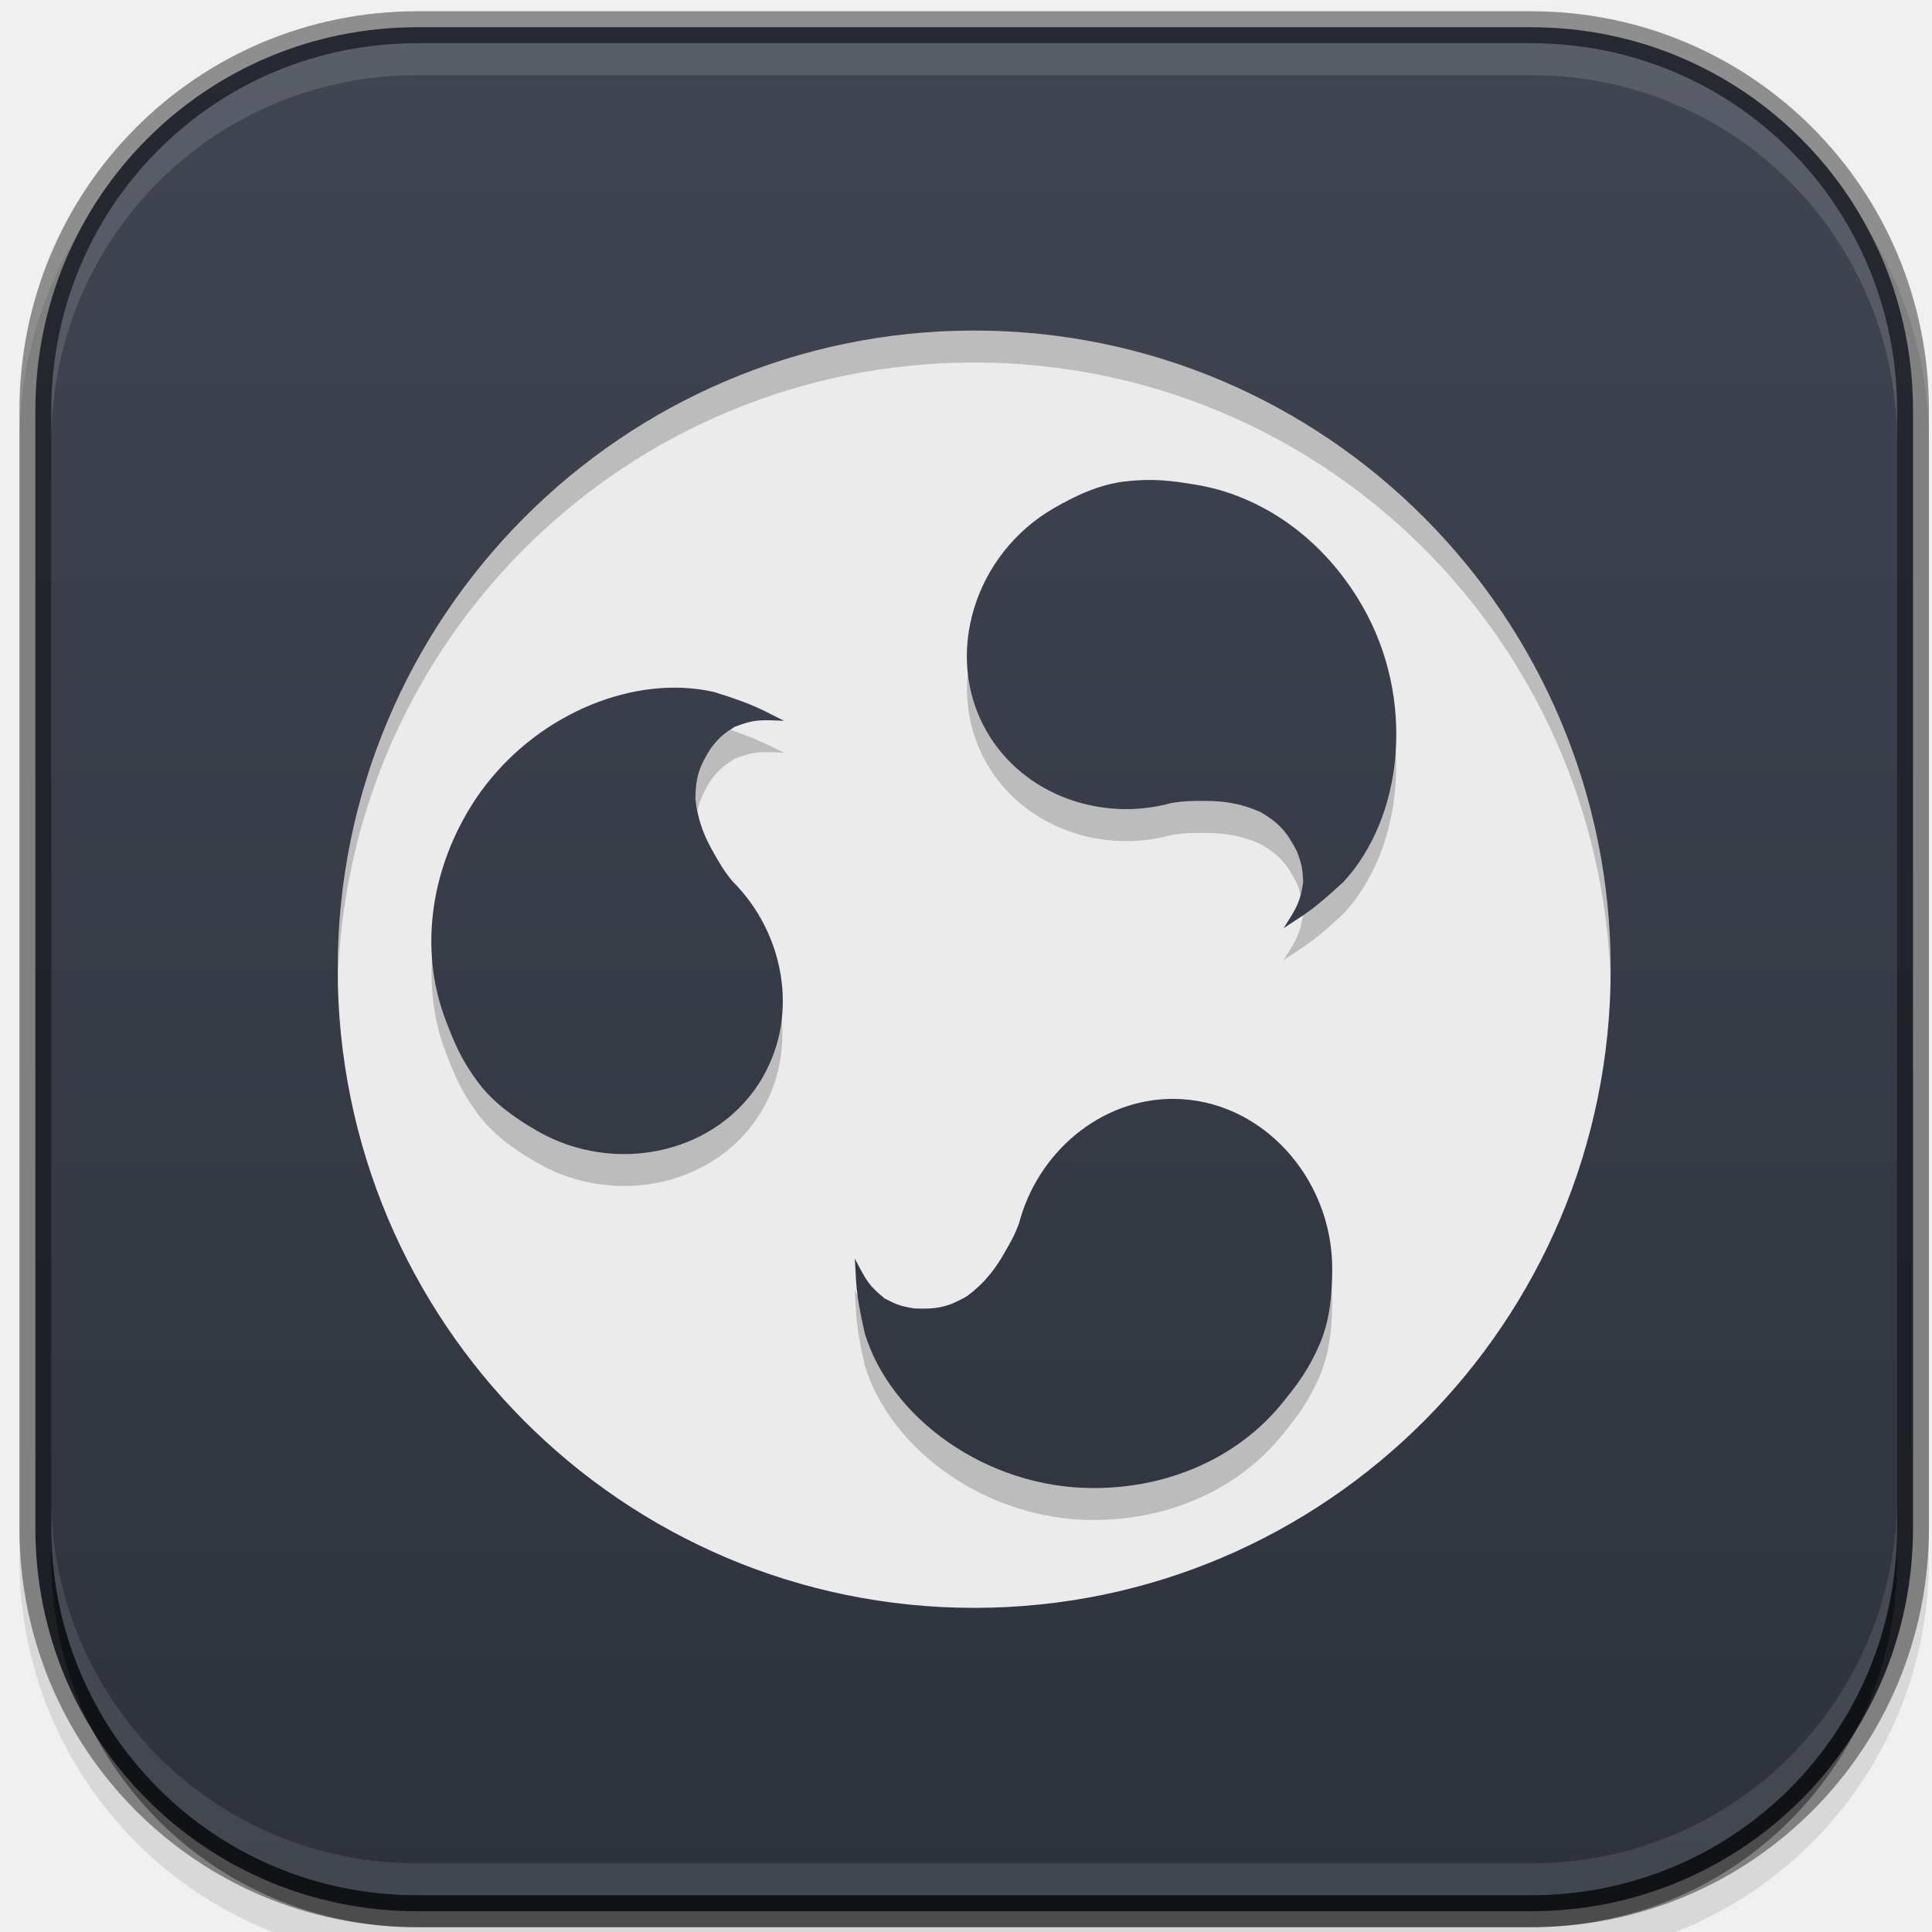
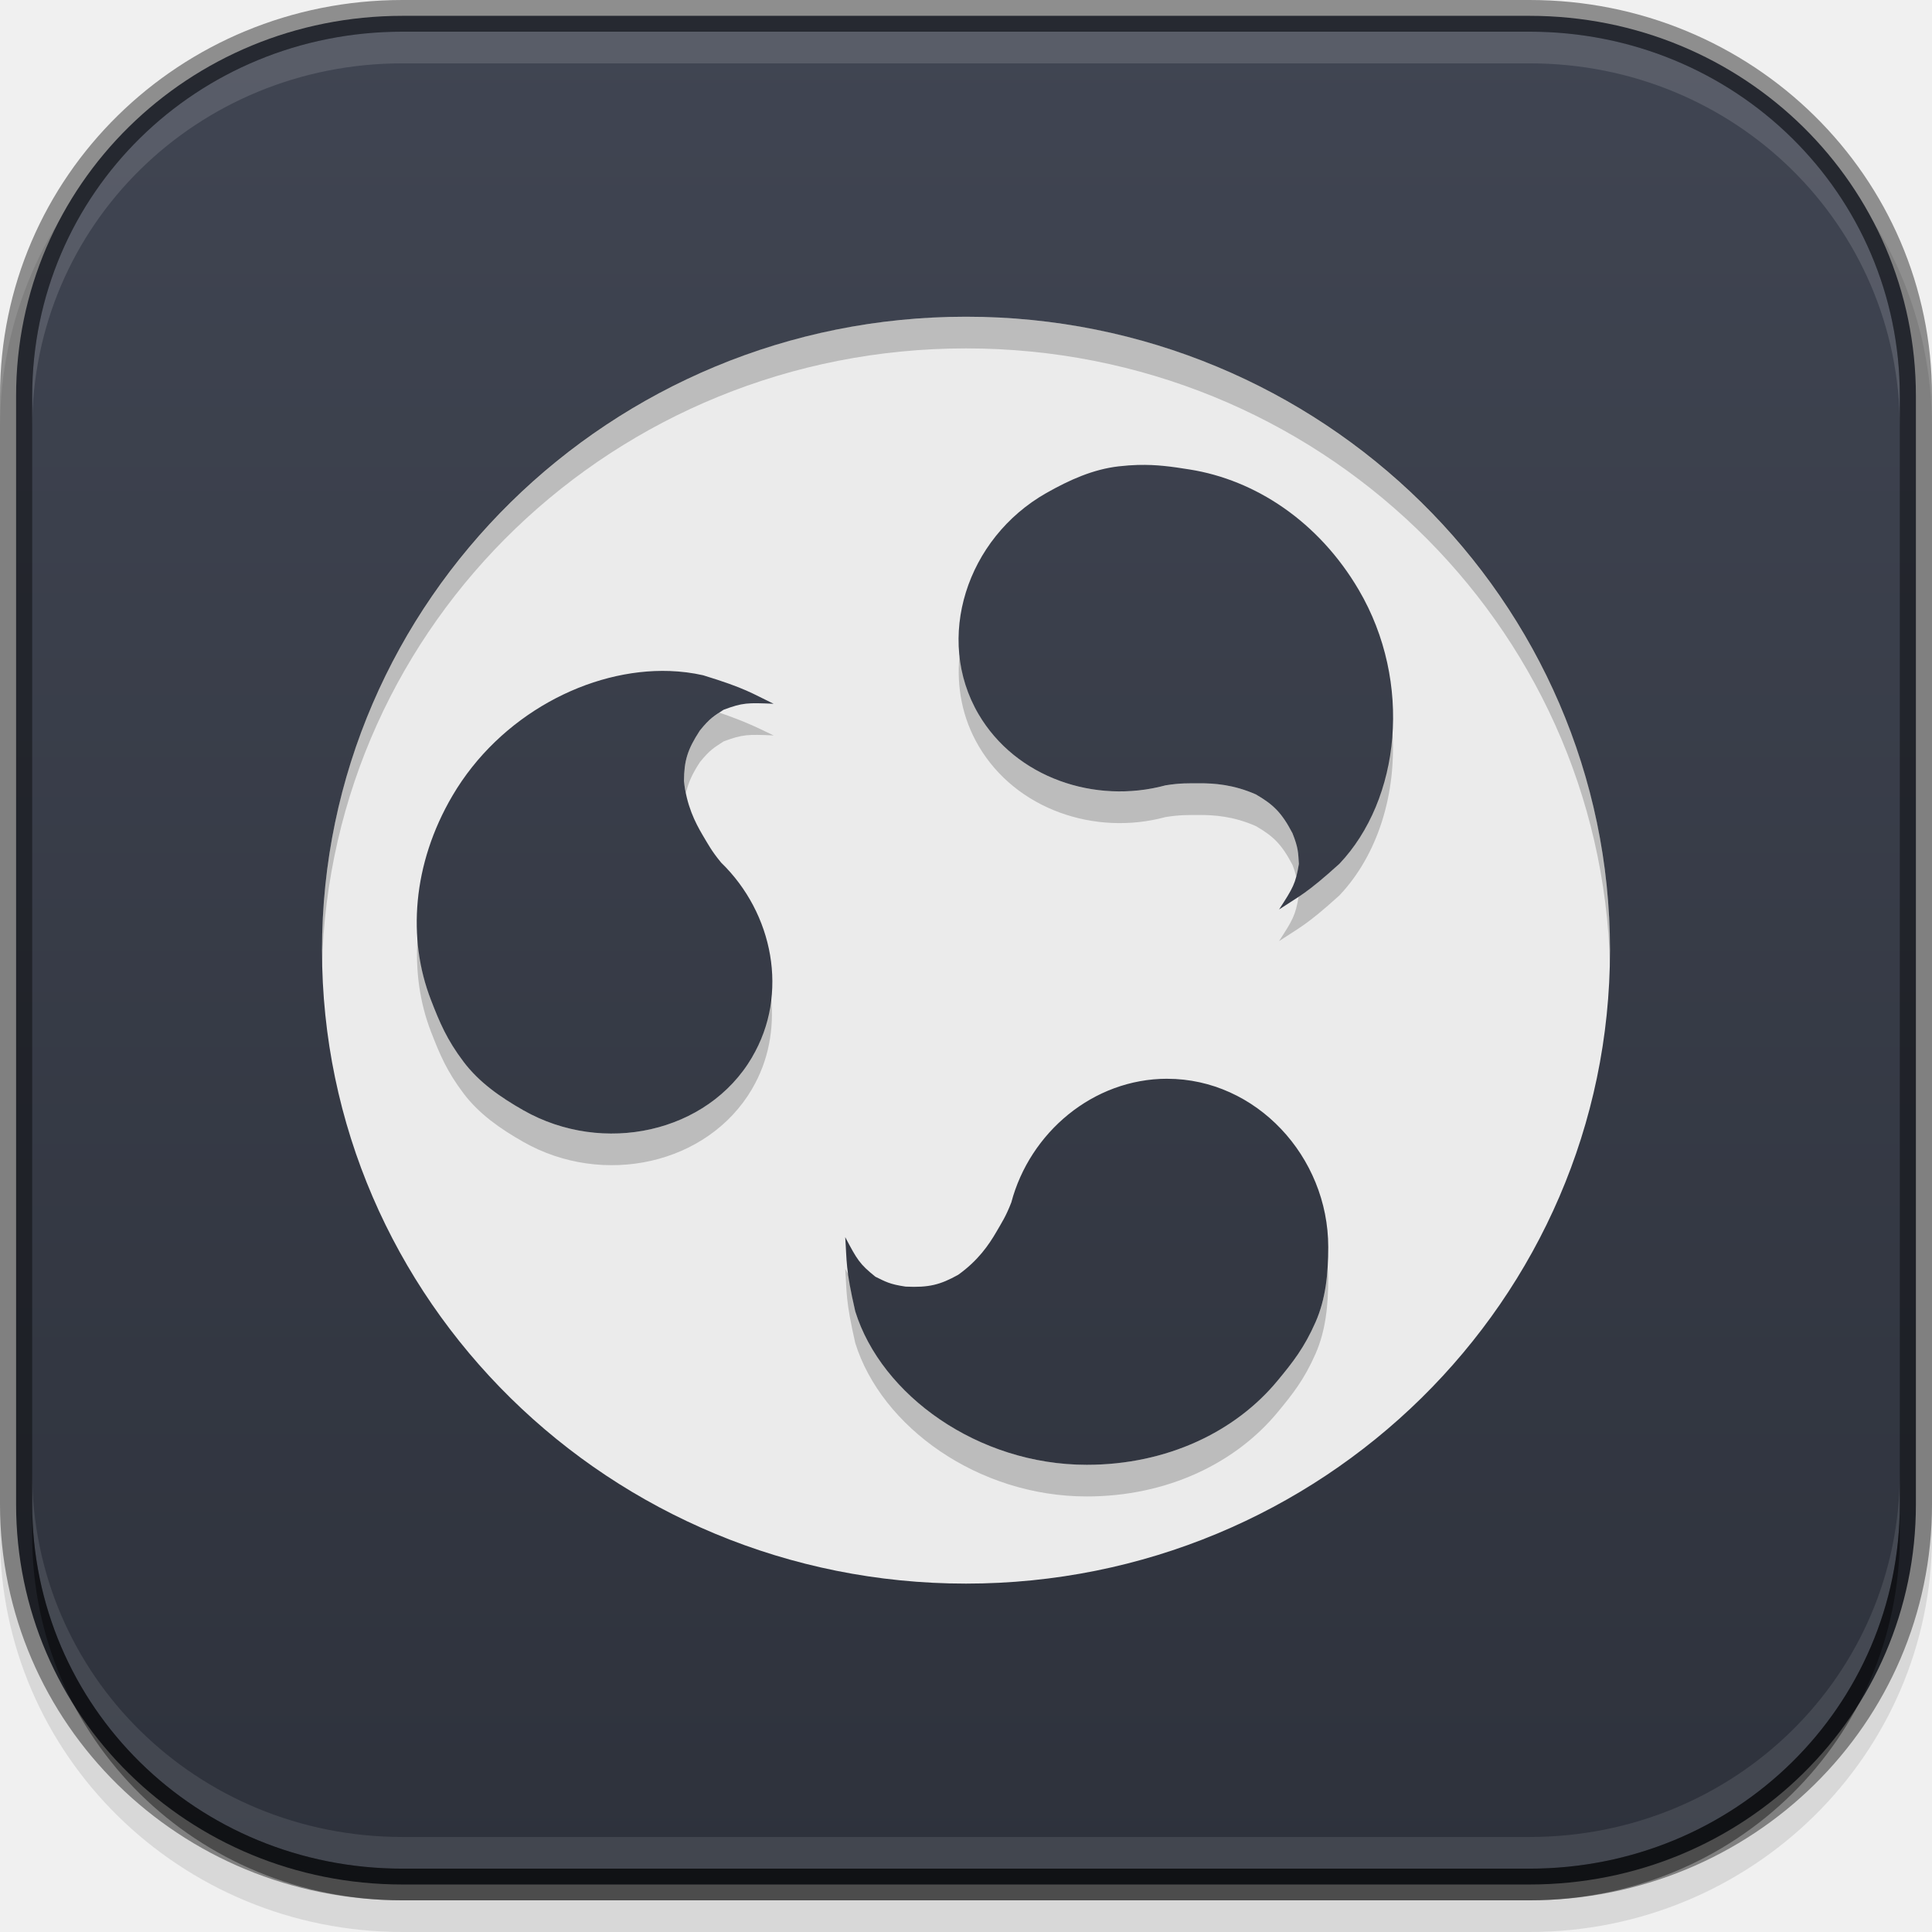
<svg xmlns="http://www.w3.org/2000/svg" id="svg4095" height="64" viewBox="0 0 64 64" width="64" version="1.1">
  <defs id="defs4097">
    <linearGradient id="linearGradient11220" y2="172" gradientUnits="userSpaceOnUse" x2="349" gradientTransform="rotate(-90,106,246)" y1="172" x1="291">
      <stop id="stop5064" stop-color="#2e323c" offset="0" />
      <stop id="stop5066" stop-color="#404552" offset="1" />
    </linearGradient>
  </defs>
-   <g id="g17" transform="matrix(1.054237,0,0,1.057794,-1.464407,-1.742706)">
+   <g id="g17" transform="matrix(1.066667,0,0,1.04918,-2.133333,-2.098359)">
    <rect id="rect4126" style="color:#bebebe;opacity:0.1" ry="12.5" height="60" width="60" y="3" x="2" />
    <path id="path4212" style="color:#bebebe;fill:url(#linearGradient11220)" d="m 14.5,2.5 c -6.655,0 -12,5.345 -12,12 v 35 c 0,6.655 5.345,12 12,12 h 35 c 6.655,0 12,-5.345 12,-12 v -35 c 0,-6.655 -5.345,-12 -12,-12 z" />
    <path id="circle4328" style="fill:#ebebeb;enable-background:new" d="M 32,12 A 20,20 0 0 0 12,32 20,20 0 0 0 32,52 20,20 0 0 0 52,32 20,20 0 0 0 32,12 Z m 5.352,4.68 c 0.566,-0.015 1.033,0.052 1.592,0.143 2.038,0.328 4.005,1.639 5.254,3.803 1.685,2.919 1.289,6.618 -0.6,8.646 -1.024,0.943 -1.239,1.015 -1.875,1.443 0.434,-0.681 0.513,-0.812 0.615,-1.438 -0.023,-0.352 -0.014,-0.497 -0.199,-0.969 -0.334,-0.647 -0.588,-0.901 -1.135,-1.225 -0.704,-0.315 -1.304,-0.353 -1.76,-0.352 -0.353,0.003 -0.573,-0.011 -1.047,0.065 -2.193,0.604 -4.65,-0.242 -5.805,-2.242 -1.381,-2.391 -0.373,-5.559 2.1,-6.986 0.729,-0.42 1.456,-0.751 2.252,-0.844 0.218,-0.025 0.419,-0.04 0.607,-0.045 z m -14.555,6.506 c 0.355,0.013 0.703,0.057 1.041,0.135 1.329,0.415 1.498,0.564 2.188,0.9 -0.807,-0.036 -0.96,-0.037 -1.553,0.188 -0.294,0.196 -0.423,0.26 -0.738,0.656 -0.394,0.613 -0.487,0.959 -0.494,1.594 0.079,0.767 0.347,1.307 0.576,1.701 0.179,0.304 0.276,0.502 0.578,0.875 1.619,1.597 2.116,4.146 0.961,6.146 v 0.002 c -1.381,2.391 -4.627,3.102 -7.1,1.674 -0.728,-0.421 -1.379,-0.887 -1.857,-1.529 -0.525,-0.706 -0.745,-1.246 -1.014,-1.951 -0.735,-1.929 -0.583,-4.289 0.666,-6.453 1.475,-2.554 4.262,-4.026 6.746,-3.938 z m 15.453,12.875 c 2.761,0 5,2.457 5,5.312 -3.2e-4,0.841 -0.077,1.637 -0.395,2.373 -0.349,0.807 -0.707,1.268 -1.184,1.853 -1.303,1.601 -3.423,2.65 -5.922,2.65 -3.371,0 -6.376,-2.194 -7.188,-4.844 -0.306,-1.358 -0.259,-1.579 -0.312,-2.344 0.372,0.716 0.447,0.849 0.938,1.25 0.316,0.156 0.437,0.237 0.938,0.312 0.727,0.035 1.075,-0.059 1.629,-0.371 0.625,-0.452 0.957,-0.953 1.184,-1.348 0.174,-0.307 0.297,-0.489 0.469,-0.938 0.574,-2.201 2.534,-3.906 4.844,-3.906 v -0.002 z" />
    <g id="g15">
      <path id="path4028" style="color:#000000;opacity:0.2" d="m 32,12 c -11.069,0 -20,8.931 -20,20 0,0.168 -0.004,0.333 0,0.5 C 12.265,21.663 21.098,13 32,13 42.902,13 51.735,21.663 52,32.5 52.004,32.333 52,32.168 52,32 52,20.931 43.069,12 32,12 Z m -0.201,10.707 c -0.097,0.971 0.083,1.962 0.594,2.848 1.155,2.001 3.612,2.846 5.805,2.242 0.474,-0.075 0.694,-0.062 1.047,-0.065 0.455,-10e-4 1.056,0.036 1.76,0.352 0.547,0.323 0.801,0.577 1.135,1.225 0.066,0.169 0.088,0.269 0.115,0.379 0.031,-0.116 0.057,-0.245 0.084,-0.41 -0.023,-0.352 -0.014,-0.497 -0.199,-0.969 -0.334,-0.647 -0.588,-0.901 -1.135,-1.225 -0.704,-0.315 -1.304,-0.353 -1.76,-0.352 -0.353,0.003 -0.573,-0.011 -1.047,0.065 -2.193,0.604 -4.65,-0.242 -5.805,-2.242 -0.336,-0.582 -0.527,-1.21 -0.594,-1.848 z m -7.459,1.795 c -0.2,0.133 -0.348,0.24 -0.605,0.562 -0.394,0.613 -0.487,0.959 -0.494,1.594 0.014,0.135 0.04,0.256 0.065,0.377 0.064,-0.308 0.185,-0.59 0.43,-0.971 0.316,-0.396 0.445,-0.46 0.738,-0.656 0.593,-0.224 0.746,-0.223 1.553,-0.188 -0.559,-0.273 -0.913,-0.45 -1.686,-0.719 z m 20.9,0.562 c -0.087,1.625 -0.654,3.146 -1.643,4.207 -0.63,0.581 -0.962,0.831 -1.266,1.037 -0.1,0.594 -0.184,0.739 -0.609,1.406 0.636,-0.428 0.851,-0.5 1.875,-1.443 1.19,-1.277 1.784,-3.217 1.643,-5.207 z m -30.271,6.535 c -0.074,1.044 0.067,2.06 0.416,2.977 0.269,0.705 0.489,1.246 1.014,1.951 0.478,0.643 1.129,1.108 1.857,1.529 2.473,1.428 5.719,0.718 7.1,-1.674 v -0.002 c 0.519,-0.898 0.689,-1.905 0.59,-2.889 -0.066,0.652 -0.247,1.295 -0.59,1.889 v 0.002 c -1.381,2.391 -4.627,3.102 -7.1,1.674 -0.728,-0.421 -1.379,-0.887 -1.857,-1.529 -0.525,-0.706 -0.745,-1.246 -1.014,-1.951 -0.236,-0.62 -0.37,-1.288 -0.416,-1.977 z m 28.264,10.4 c -0.037,0.612 -0.14,1.196 -0.377,1.746 -0.349,0.807 -0.707,1.268 -1.184,1.853 -1.303,1.601 -3.423,2.65 -5.922,2.65 -3.371,0 -6.376,-2.194 -7.188,-4.844 -0.127,-0.565 -0.171,-0.868 -0.209,-1.16 -0.038,-0.072 -0.058,-0.095 -0.104,-0.184 0.053,0.765 0.007,0.986 0.312,2.344 0.812,2.65 3.817,4.844 7.188,4.844 2.499,0 4.618,-1.05 5.922,-2.65 0.477,-0.585 0.835,-1.046 1.184,-1.853 0.317,-0.736 0.394,-1.532 0.395,-2.373 0,-0.126 -0.009,-0.249 -0.018,-0.373 z" />
      <path id="rect3906" style="color:#bebebe;opacity:0.13;fill:#ffffff" d="M 14.5,3 C 8.112,3 3,8.112 3,14.5 v 1 C 3,9.112 8.112,4 14.5,4 h 35 C 55.888,4 61,9.112 61,15.5 v -1 C 61,8.112 55.888,3 49.5,3 Z" />
      <path id="path4097" style="color:#bebebe;opacity:0.41" d="M 49.5,62 C 55.888,62 61,56.888 61,50.5 v -1 C 61,55.888 55.888,61 49.5,61 h -35 C 8.112,61 3,55.888 3,49.5 v 1 C 3,56.888 8.112,62 14.5,62 Z" />
      <path id="path4296" style="color:#bebebe;opacity:0.1;fill:#ffffff" d="M 14.5,61 C 8.112,61 3,55.888 3,49.5 v -1 C 3,54.888 8.112,60 14.5,60 h 35 C 55.888,60 61,54.888 61,48.5 v 1 C 61,55.888 55.888,61 49.5,61 Z" />
      <path id="rect4515" style="color:#bebebe;opacity:0.41" d="M 14.5,2 C 7.575,2 2,7.575 2,14.5 v 35 C 2,56.425 7.575,62 14.5,62 h 35 C 56.425,62 62,56.425 62,49.5 v -35 C 62,7.575 56.425,2 49.5,2 Z m 0,1 h 35 C 55.888,3 61,8.112 61,14.5 v 35 C 61,55.888 55.888,61 49.5,61 h -35 C 8.112,61 3,55.888 3,49.5 v -35 C 3,8.112 8.112,3 14.5,3 Z" />
    </g>
  </g>
</svg>
